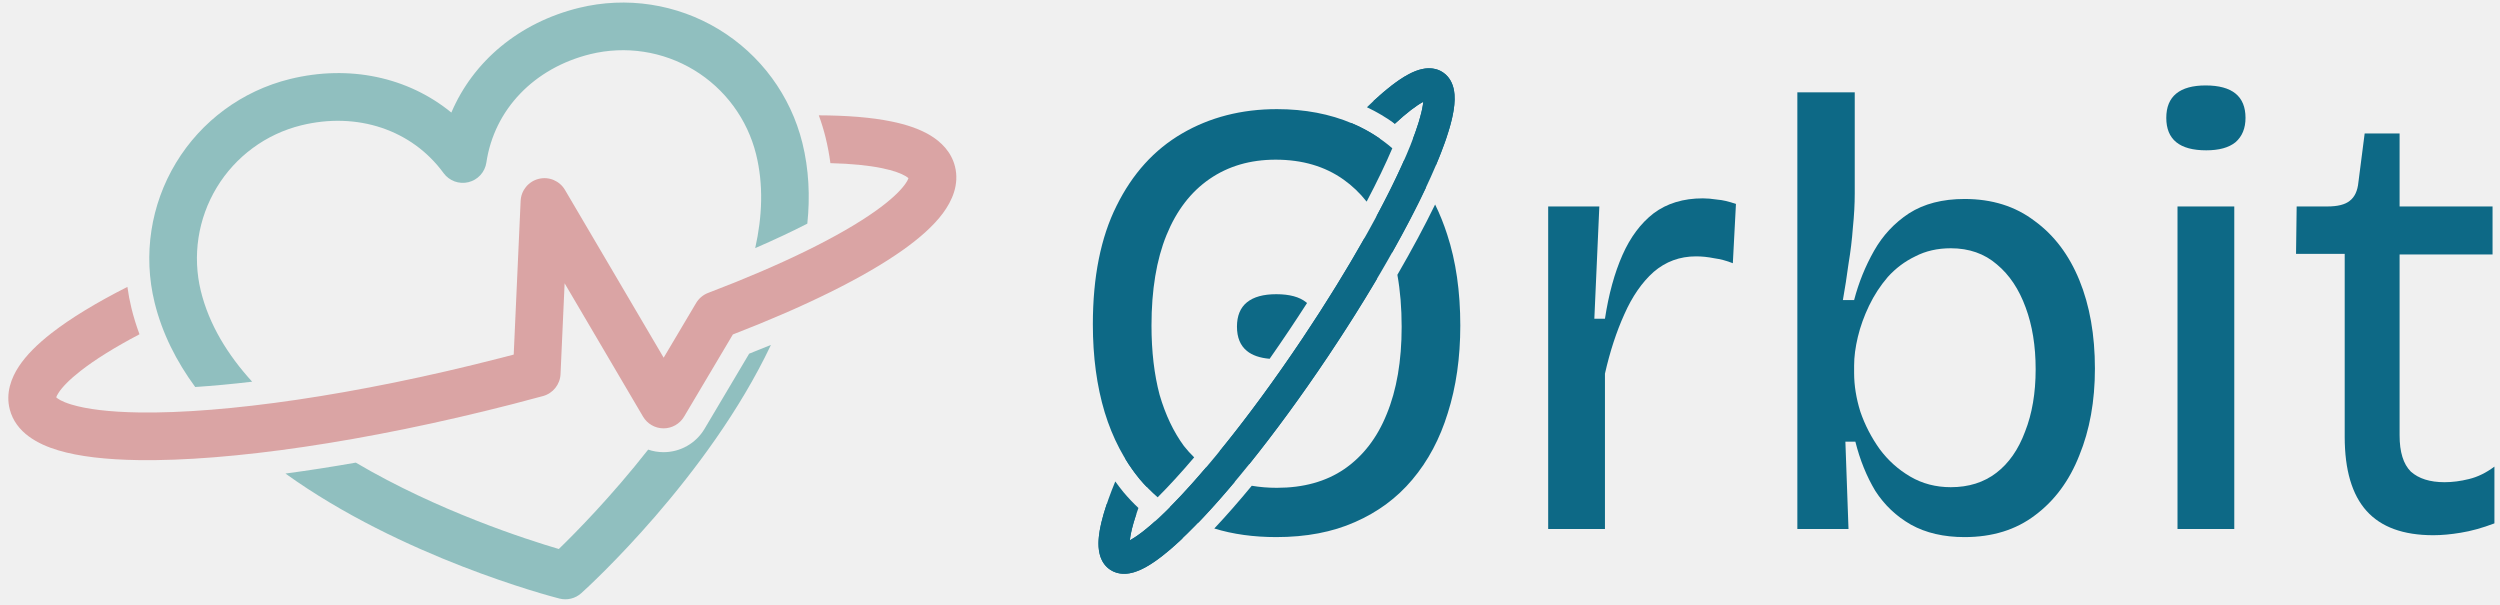
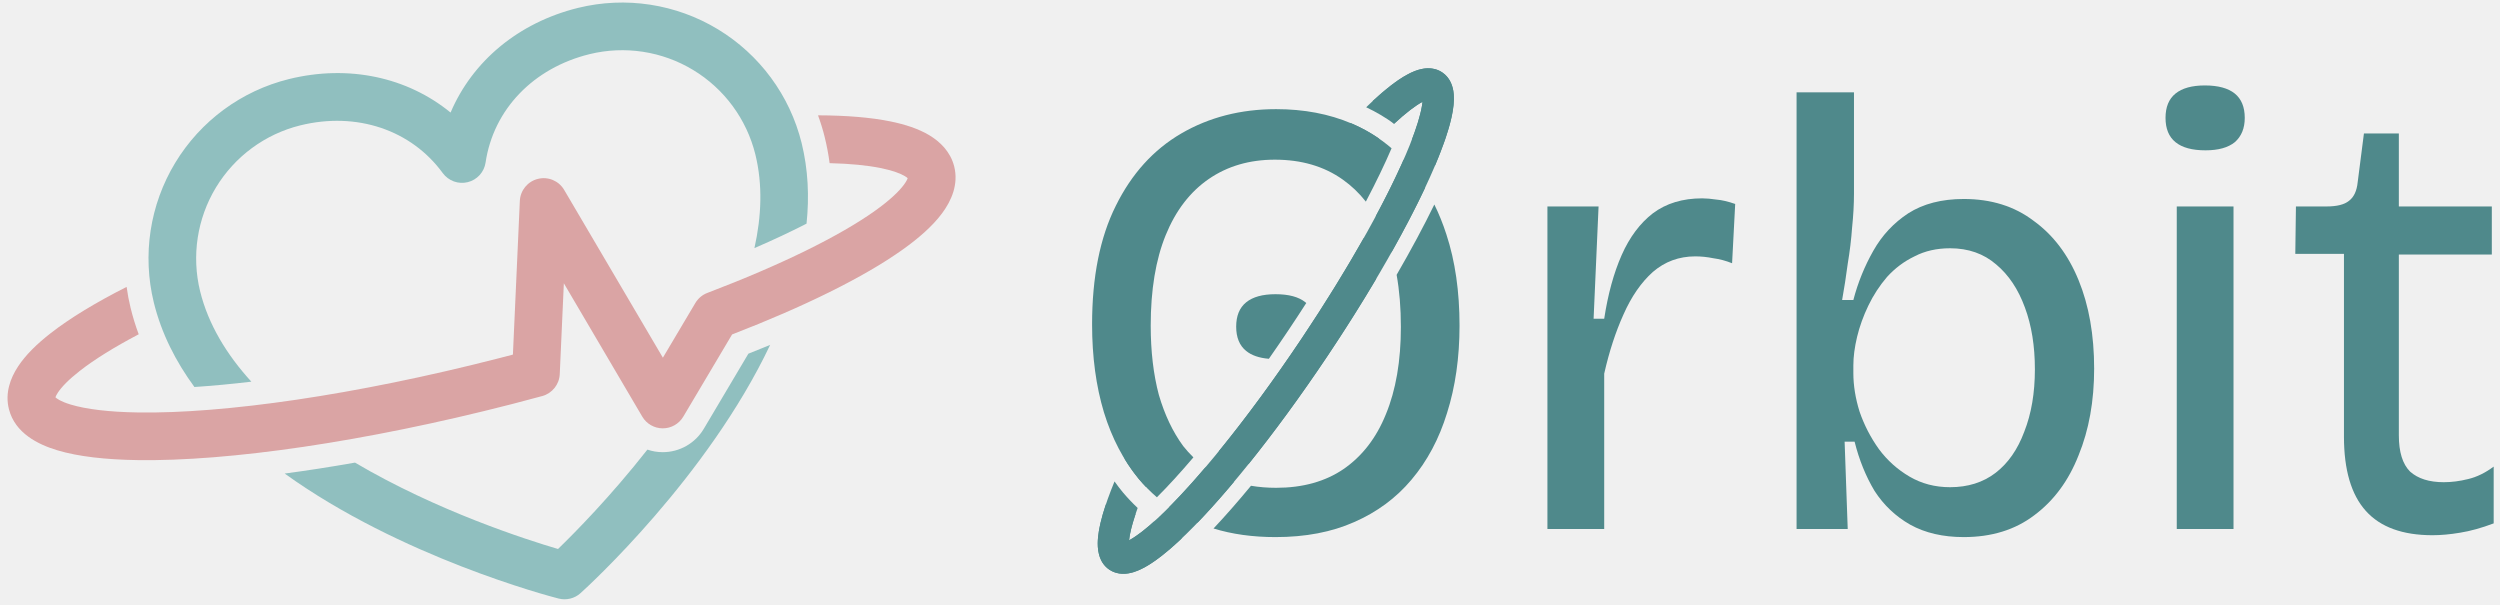
- <svg xmlns="http://www.w3.org/2000/svg" width="455" height="110" viewBox="0 0 455 110" fill="none">
-   <g clip-path="url(#clip0_382_900)">
-     <path d="M442.858 97.41C437.408 97.41 433.358 95.934 430.709 92.982C428.06 90.031 426.735 85.527 426.735 79.471V46.205H417.879L417.993 37.576H423.556C425.449 37.576 426.811 37.235 427.644 36.554C428.552 35.873 429.082 34.737 429.233 33.148L430.369 24.292H436.727V37.576H453.644V46.318H436.727V79.244C436.727 82.272 437.408 84.467 438.77 85.83C440.209 87.116 442.252 87.76 444.901 87.76C446.34 87.76 447.816 87.57 449.329 87.192C450.919 86.814 452.471 86.057 453.984 84.921V95.253C451.789 96.086 449.746 96.653 447.853 96.956C446.037 97.259 444.372 97.41 442.858 97.41Z" fill="#0D6986" />
-     <path d="M396.307 96.276V37.577H406.639V96.276H396.307ZM401.53 27.358C399.108 27.358 397.291 26.866 396.08 25.883C394.869 24.898 394.264 23.422 394.264 21.454C394.264 19.486 394.869 18.011 396.08 17.026C397.291 16.043 399.07 15.55 401.417 15.55C403.839 15.55 405.655 16.043 406.866 17.026C408.077 18.011 408.683 19.486 408.683 21.454C408.683 23.347 408.077 24.823 406.866 25.883C405.655 26.866 403.877 27.358 401.53 27.358Z" fill="#0D6986" />
-     <path d="M357.546 97.752C353.761 97.752 350.507 96.995 347.782 95.481C345.132 93.967 342.975 91.924 341.31 89.35C339.72 86.701 338.509 83.711 337.677 80.38H335.86L336.428 96.276H327.118V67.324V16.799H337.563V35.193C337.563 37.16 337.45 39.242 337.223 41.437C337.071 43.556 336.806 45.752 336.428 48.022C336.125 50.293 335.784 52.488 335.406 54.607H337.45C338.282 51.428 339.493 48.438 341.083 45.638C342.672 42.837 344.792 40.567 347.441 38.826C350.166 37.085 353.534 36.214 357.546 36.214C362.542 36.214 366.78 37.539 370.262 40.188C373.82 42.762 376.545 46.357 378.437 50.974C380.329 55.591 381.275 60.966 381.275 67.097C381.275 73.001 380.329 78.261 378.437 82.878C376.62 87.496 373.933 91.129 370.376 93.778C366.894 96.427 362.617 97.752 357.546 97.752ZM355.048 88.669C358.303 88.669 361.066 87.798 363.336 86.057C365.607 84.317 367.348 81.819 368.559 78.564C369.846 75.309 370.489 71.525 370.489 67.21C370.489 62.971 369.884 59.225 368.673 55.97C367.461 52.639 365.721 50.028 363.45 48.136C361.179 46.168 358.378 45.184 355.048 45.184C352.626 45.184 350.469 45.676 348.576 46.66C346.684 47.568 345.019 48.817 343.581 50.407C342.218 51.996 341.083 53.737 340.175 55.629C339.266 57.522 338.585 59.414 338.131 61.306C337.677 63.199 337.45 64.939 337.45 66.529V67.891C337.45 70.162 337.828 72.509 338.585 74.931C339.418 77.353 340.591 79.624 342.105 81.743C343.619 83.787 345.473 85.452 347.668 86.739C349.863 88.025 352.323 88.669 355.048 88.669Z" fill="#0D6986" />
-     <path d="M281.769 96.275V64.484V37.576H291.079L290.17 58.013H292.101C292.782 53.547 293.841 49.687 295.28 46.432C296.718 43.177 298.61 40.641 300.956 38.825C303.379 37.008 306.368 36.1 309.926 36.1C310.683 36.1 311.553 36.175 312.537 36.327C313.521 36.403 314.657 36.667 315.943 37.122L315.376 47.908C314.24 47.454 313.105 47.151 311.97 46.999C310.834 46.772 309.737 46.659 308.677 46.659C305.725 46.659 303.152 47.605 300.956 49.497C298.837 51.39 297.058 53.963 295.62 57.218C294.182 60.397 293.009 63.992 292.101 68.004V96.275H281.769Z" fill="#0D6986" />
-     <path fill-rule="evenodd" clip-rule="evenodd" d="M206.274 95.264C205.902 96.566 205.704 97.582 205.632 98.332C206.011 98.131 206.47 97.851 207.014 97.472C207.94 96.826 208.996 95.973 210.166 94.922C211.746 96.082 213.434 97.101 215.228 97.975C213.433 99.674 211.763 101.08 210.262 102.127C209.006 103.004 207.724 103.732 206.483 104.12C205.289 104.492 203.578 104.709 202.049 103.686C200.246 102.48 199.93 100.401 199.923 98.996C199.915 97.447 200.265 95.633 200.815 93.707C201.328 91.909 202.059 89.865 202.981 87.622C203.462 88.298 203.965 88.956 204.49 89.595L204.506 89.614L204.522 89.633C205.366 90.632 206.257 91.572 207.194 92.451C206.826 93.467 206.519 94.407 206.274 95.264ZM205.649 99.486C205.649 99.487 205.644 99.475 205.638 99.448C205.647 99.471 205.65 99.485 205.649 99.486ZM204.582 98.754C204.565 98.756 204.557 98.757 204.557 98.756C204.558 98.756 204.566 98.754 204.582 98.754Z" fill="#0D6986" />
-     <path d="M212.952 92.262C214.477 93.328 216.113 94.249 217.859 95.026C217.936 95.059 218.014 95.093 218.091 95.126C218.428 94.776 218.768 94.418 219.11 94.053C220.895 92.15 222.785 90.009 224.75 87.662C224.021 87.428 223.314 87.158 222.628 86.851C221.528 86.346 220.493 85.747 219.522 85.055C217.937 86.919 216.413 88.63 214.969 90.17C214.273 90.912 213.6 91.61 212.952 92.262Z" fill="#0D6986" />
-     <path d="M221.952 82.137C226.696 76.326 231.875 69.323 237.053 61.587C241.325 55.202 245.135 49.007 248.339 43.326C248.519 43.72 248.693 44.126 248.861 44.544L248.869 44.565C249.611 46.39 250.196 48.446 250.607 50.744C247.948 55.234 244.982 59.945 241.77 64.744C236.884 72.046 231.969 78.745 227.375 84.461C226.239 84.199 225.179 83.845 224.191 83.404C223.405 83.042 222.659 82.62 221.952 82.137Z" fill="#0D6986" />
-     <path d="M253.365 45.969C253.072 44.986 252.742 44.042 252.375 43.139C251.831 41.779 251.216 40.515 250.53 39.346C252.281 36.082 253.799 33.034 255.053 30.272C255.237 29.868 255.414 29.471 255.585 29.081C255.923 29.442 256.253 29.814 256.575 30.195C257.64 31.424 258.615 32.75 259.503 34.175C257.814 37.763 255.749 41.737 253.365 45.969Z" fill="#0D6986" />
-     <path fill-rule="evenodd" clip-rule="evenodd" d="M261.326 30.105C262.743 26.759 263.774 23.788 264.312 21.36C264.643 19.865 264.827 18.402 264.712 17.107C264.601 15.861 264.149 14.197 262.62 13.173C260.905 12.026 258.971 12.428 257.705 12.906C256.336 13.422 254.882 14.339 253.418 15.455C252.002 16.534 250.446 17.903 248.782 19.518C250.582 20.369 252.276 21.371 253.861 22.524C254.95 21.515 255.953 20.66 256.86 19.97C257.743 19.296 258.468 18.829 259.037 18.528C258.996 18.954 258.912 19.486 258.769 20.133C258.458 21.537 257.917 23.265 257.15 25.281C257.953 26.052 258.72 26.87 259.451 27.735C260.108 28.494 260.733 29.285 261.326 30.105ZM260.112 18.103C260.111 18.104 260.099 18.106 260.076 18.107C260.101 18.102 260.113 18.102 260.112 18.103ZM259.026 17.395C259.021 17.381 259.019 17.373 259.019 17.372C259.02 17.372 259.022 17.379 259.026 17.395Z" fill="#0D6986" />
-     <path d="M251.111 25.213C249.565 24.143 247.904 23.231 246.13 22.475C246.068 22.449 246.007 22.423 245.945 22.397C244.987 23.408 244.004 24.484 242.999 25.618L247.248 29.383C248.604 27.852 249.896 26.459 251.111 25.213Z" fill="#0D6986" />
-     <path d="M204.791 83.49C205.45 82.064 206.169 80.579 206.942 79.046L212.011 81.601C210.729 84.146 209.626 86.502 208.713 88.633C208.267 88.17 207.834 87.689 207.414 87.192C206.46 86.032 205.586 84.799 204.791 83.49Z" fill="#0D6986" />
-     <path d="M221.002 96.186C224.392 97.229 228.151 97.75 232.28 97.75C237.73 97.75 242.498 96.842 246.586 95.025C250.749 93.209 254.231 90.635 257.031 87.305C259.908 83.899 262.065 79.849 263.503 75.156C265.017 70.388 265.774 65.089 265.774 59.261C265.774 53.054 264.979 47.529 263.389 42.684C262.763 40.745 262.03 38.923 261.192 37.219C259.273 41.153 256.96 45.467 254.323 50.018C254.842 52.894 255.101 56.05 255.101 59.488C255.101 65.695 254.193 70.993 252.376 75.383C250.635 79.698 248.062 83.028 244.656 85.375C241.325 87.645 237.238 88.781 232.394 88.781C230.797 88.781 229.273 88.656 227.823 88.408C225.442 91.292 223.152 93.903 221.002 96.186Z" fill="#0D6986" />
-     <path d="M210.694 90.507C209.526 89.501 208.433 88.396 207.415 87.191C204.615 83.785 202.495 79.736 201.057 75.043C199.619 70.274 198.9 64.938 198.9 59.034C198.9 50.405 200.338 43.214 203.214 37.462C206.091 31.633 210.064 27.243 215.136 24.291C220.207 21.339 225.96 19.863 232.394 19.863C237.465 19.863 242.044 20.734 246.132 22.475C248.817 23.618 251.24 25.121 253.402 26.983C252.181 29.85 250.608 33.121 248.727 36.694C247.499 35.137 246.104 33.804 244.542 32.693C241.136 30.271 237.011 29.06 232.167 29.06C227.549 29.06 223.538 30.233 220.131 32.58C216.725 34.926 214.114 38.332 212.297 42.798C210.481 47.264 209.572 52.751 209.572 59.261C209.572 63.954 210.064 68.155 211.048 71.864C212.108 75.497 213.584 78.6 215.476 81.174C216.061 81.916 216.683 82.605 217.341 83.24C214.947 86.054 212.709 88.499 210.694 90.507Z" fill="#0D6986" />
-     <path d="M237.881 55.15C237.832 55.106 237.781 55.063 237.73 55.021C236.518 54.037 234.702 53.545 232.28 53.545C229.933 53.545 228.155 54.037 226.943 55.021C225.732 56.005 225.127 57.481 225.127 59.449C225.127 61.417 225.732 62.893 226.943 63.877C227.924 64.674 229.301 65.148 231.074 65.3C232.276 63.583 233.485 61.816 234.696 60.007C235.79 58.372 236.853 56.751 237.881 55.15Z" fill="#0D6986" />
-     <path fill-rule="evenodd" clip-rule="evenodd" d="M258.92 18.591C257.671 19.277 255.963 20.576 253.849 22.535L249.99 18.371C252.233 16.293 254.338 14.631 256.187 13.615C257.108 13.11 258.107 12.685 259.125 12.512C260.16 12.337 261.453 12.391 262.621 13.173C263.904 14.032 264.43 15.356 264.626 16.454C264.822 17.549 264.76 18.747 264.583 19.921C264.226 22.286 263.295 25.241 261.965 28.557C258.27 37.77 251.031 50.907 241.771 64.744C231.955 79.412 221.99 91.698 214.738 98.435C212.482 100.53 210.365 102.206 208.507 103.23C207.583 103.74 206.58 104.169 205.559 104.344C204.521 104.522 203.223 104.471 202.05 103.686C199.981 102.301 199.846 99.78 199.949 98.204C200.068 96.362 200.62 94.138 201.441 91.706L206.82 93.522C206.113 95.617 205.74 97.218 205.633 98.331C205.676 98.308 205.72 98.284 205.766 98.259C207.025 97.565 208.746 96.252 210.874 94.275C217.665 87.968 227.348 76.09 237.053 61.587C246.197 47.923 253.204 35.152 256.696 26.444C257.965 23.281 258.709 20.8 258.969 19.075C258.999 18.874 259.022 18.692 259.038 18.528C258.999 18.548 258.96 18.569 258.92 18.591ZM205.647 99.471C205.646 99.472 205.642 99.461 205.636 99.438C205.645 99.458 205.647 99.47 205.647 99.471Z" fill="#0D6986" />
-     <path fill-rule="evenodd" clip-rule="evenodd" d="M23.186 52.213C17.585 55.053 12.877 57.897 9.345 60.653C6.908 62.555 4.823 64.574 3.426 66.698C2.037 68.811 1.014 71.542 1.772 74.49C2.88 78.798 7.003 80.877 10.547 81.945C14.407 83.108 19.443 83.654 25.203 83.74C41.729 83.986 66.448 80.452 93.234 73.564C95.115 73.08 96.978 72.587 98.822 72.085C100.64 71.591 101.931 69.978 102.016 68.096L102.761 51.561L117.032 75.821C117.809 77.143 119.227 77.956 120.761 77.959C122.294 77.962 123.716 77.155 124.498 75.836L133.383 60.871C146.517 55.797 157.347 50.465 164.381 45.462C167.372 43.335 169.903 41.109 171.611 38.806C173.278 36.558 174.644 33.549 173.796 30.254C173.113 27.598 171.238 25.785 169.256 24.601C167.289 23.427 164.866 22.645 162.264 22.11C158.615 21.361 154.129 21.006 149.022 20.992C149.501 22.295 149.911 23.628 150.248 24.988L150.249 24.993C150.633 26.555 150.926 28.123 151.134 29.694C154.891 29.786 158.041 30.098 160.52 30.606C162.625 31.038 164.001 31.565 164.808 32.047C165.082 32.211 165.246 32.341 165.34 32.428C165.276 32.629 165.104 33.02 164.644 33.64C163.709 34.901 162.001 36.512 159.354 38.394C152.954 42.947 142.392 48.172 128.883 53.307C127.967 53.656 127.195 54.304 126.695 55.147L120.787 65.099L102.825 34.563C101.851 32.908 99.906 32.09 98.042 32.553C96.179 33.016 94.841 34.649 94.755 36.567L93.495 64.533C92.691 64.745 91.884 64.955 91.074 65.164C64.681 71.951 40.791 75.298 25.332 75.068C19.909 74.987 15.793 74.468 13.05 73.641C11.151 73.069 10.456 72.53 10.23 72.31C10.283 72.15 10.402 71.875 10.674 71.462C11.339 70.45 12.61 69.107 14.681 67.491C17.32 65.431 20.923 63.185 25.386 60.838C24.814 59.297 24.325 57.717 23.926 56.097L23.925 56.092C23.61 54.807 23.364 53.512 23.186 52.213ZM165.441 32.536C165.448 32.55 165.454 32.557 165.454 32.557C165.454 32.557 165.453 32.555 165.452 32.552C165.449 32.548 165.446 32.543 165.441 32.536ZM165.375 32.269C165.375 32.269 165.375 32.275 165.375 32.279C165.376 32.268 165.376 32.263 165.376 32.263C165.376 32.263 165.375 32.265 165.375 32.269Z" fill="#DAA4A4" />
-     <path d="M82.147 20.486C86.134 11.125 94.499 4.108 105.369 1.432C114.023 -0.689 123.165 0.71 130.789 5.322C138.413 9.933 143.897 17.381 146.037 26.03C147.223 30.848 147.446 35.776 146.932 40.707C144.105 42.154 140.935 43.644 137.449 45.156C138.745 39.363 138.967 33.593 137.615 28.104C136.027 21.687 131.958 16.162 126.302 12.741C120.645 9.32 113.863 8.281 107.442 9.853C97.205 12.374 89.948 19.928 88.519 29.586C88.392 30.436 88.015 31.229 87.436 31.865C86.857 32.501 86.102 32.95 85.267 33.155C84.432 33.361 83.555 33.314 82.747 33.02C81.939 32.725 81.236 32.198 80.729 31.504C74.983 23.629 65.045 20.293 54.808 22.813C48.391 24.402 42.866 28.471 39.445 34.127C36.024 39.783 34.985 46.566 36.557 52.986C38.056 59.073 41.421 64.564 45.889 69.468C42.224 69.9 38.759 70.222 35.528 70.435C32.107 65.77 29.512 60.651 28.136 55.06C26.015 46.406 27.414 37.264 32.026 29.64C36.637 22.015 44.084 16.532 52.734 14.392C63.603 11.716 74.27 14.046 82.147 20.486Z" fill="#90BFBF" />
-     <path d="M51.954 86.186C73.033 101.364 100.091 108.504 101.81 108.935C102.504 109.114 103.232 109.118 103.928 108.946C104.624 108.775 105.267 108.433 105.799 107.952C107.157 106.742 128.894 86.859 140.309 62.777C139.012 63.311 137.691 63.842 136.348 64.369L128.226 78.049C126.661 80.687 123.818 82.301 120.751 82.295C119.789 82.293 118.851 82.132 117.967 81.83C111.231 90.409 104.707 97.007 101.705 99.917C95.835 98.19 79.636 92.981 64.755 84.197C60.342 84.974 56.063 85.638 51.954 86.186Z" fill="#90BFBF" />
+ <svg xmlns="http://www.w3.org/2000/svg" width="91" height="22" viewBox="0 0 91 22" fill="none">
+   <g clip-path="url(#clip0_679_1523)">
+     <path d="M88.544 19.482C87.454 19.482 86.645 19.187 86.115 18.596C85.585 18.006 85.32 17.105 85.32 15.894V9.241H83.549L83.572 7.515H84.684C85.063 7.515 85.335 7.447 85.502 7.311C85.683 7.175 85.789 6.947 85.82 6.63L86.047 4.858H87.318V7.515H90.702V9.264H87.318V15.849C87.318 16.454 87.454 16.893 87.727 17.166C88.015 17.423 88.423 17.552 88.953 17.552C89.241 17.552 89.536 17.514 89.839 17.438C90.157 17.363 90.467 17.211 90.77 16.984V19.051C90.331 19.217 89.922 19.331 89.544 19.391C89.18 19.452 88.847 19.482 88.544 19.482Z" fill="#4F898B" />
+     <path d="M79.234 19.255V7.515H81.3V19.255H79.234ZM80.278 5.472C79.794 5.472 79.431 5.373 79.189 5.176C78.946 4.98 78.825 4.684 78.825 4.291C78.825 3.897 78.946 3.602 79.189 3.405C79.431 3.209 79.787 3.11 80.256 3.11C80.74 3.11 81.103 3.209 81.346 3.405C81.588 3.602 81.709 3.897 81.709 4.291C81.709 4.669 81.588 4.965 81.346 5.176C81.103 5.373 80.748 5.472 80.278 5.472Z" fill="#4F898B" />
+     <path d="M71.481 19.55C70.724 19.55 70.073 19.399 69.528 19.096C68.998 18.794 68.567 18.385 68.234 17.87C67.916 17.34 67.674 16.742 67.507 16.076H67.144L67.257 19.255H65.395V13.465V3.36H67.485V7.038C67.485 7.432 67.462 7.848 67.416 8.287C67.386 8.711 67.333 9.15 67.257 9.604C67.197 10.059 67.129 10.498 67.053 10.921H67.462C67.628 10.286 67.871 9.688 68.189 9.128C68.506 8.567 68.93 8.113 69.46 7.765C70.005 7.417 70.679 7.243 71.481 7.243C72.48 7.243 73.328 7.508 74.024 8.038C74.736 8.552 75.281 9.271 75.659 10.195C76.038 11.118 76.227 12.193 76.227 13.419C76.227 14.6 76.038 15.652 75.659 16.576C75.296 17.499 74.759 18.226 74.047 18.756C73.351 19.285 72.495 19.55 71.481 19.55ZM70.982 17.734C71.632 17.734 72.185 17.56 72.639 17.212C73.093 16.863 73.442 16.364 73.684 15.713C73.941 15.062 74.07 14.305 74.07 13.442C74.07 12.594 73.949 11.845 73.707 11.194C73.464 10.528 73.116 10.006 72.662 9.627C72.208 9.234 71.648 9.037 70.982 9.037C70.497 9.037 70.066 9.135 69.687 9.332C69.309 9.514 68.976 9.763 68.688 10.081C68.416 10.399 68.189 10.747 68.007 11.126C67.825 11.504 67.689 11.883 67.598 12.261C67.507 12.64 67.462 12.988 67.462 13.306V13.578C67.462 14.032 67.538 14.502 67.689 14.986C67.856 15.471 68.09 15.925 68.393 16.349C68.696 16.757 69.067 17.09 69.506 17.348C69.945 17.605 70.437 17.734 70.982 17.734Z" fill="#4F898B" />
+     <path d="M56.326 19.255V12.897V7.515H58.188L58.007 11.602H58.393C58.529 10.709 58.741 9.937 59.028 9.286C59.316 8.635 59.694 8.128 60.164 7.765C60.648 7.402 61.246 7.22 61.958 7.22C62.109 7.22 62.283 7.235 62.48 7.265C62.677 7.281 62.904 7.334 63.161 7.424L63.048 9.582C62.821 9.491 62.593 9.43 62.366 9.4C62.139 9.354 61.92 9.332 61.708 9.332C61.117 9.332 60.603 9.521 60.164 9.899C59.74 10.278 59.384 10.793 59.096 11.444C58.809 12.079 58.574 12.799 58.393 13.601V19.255H56.326Z" fill="#4F898B" />
+     <path fill-rule="evenodd" clip-rule="evenodd" d="M41.227 19.053C41.153 19.313 41.113 19.516 41.099 19.666C41.175 19.626 41.267 19.57 41.375 19.494C41.56 19.365 41.772 19.195 42.006 18.984C42.322 19.216 42.659 19.42 43.018 19.595C42.659 19.935 42.325 20.216 42.025 20.425C41.774 20.601 41.517 20.746 41.269 20.824C41.03 20.898 40.688 20.942 40.382 20.737C40.022 20.496 39.959 20.08 39.957 19.799C39.956 19.489 40.026 19.127 40.135 18.741C40.238 18.382 40.384 17.973 40.569 17.524C40.665 17.66 40.765 17.791 40.87 17.919L40.874 17.923L40.877 17.927C41.046 18.127 41.224 18.314 41.411 18.49C41.338 18.693 41.276 18.881 41.227 19.053ZM41.102 19.897C41.102 19.897 41.101 19.895 41.1 19.89C41.102 19.894 41.102 19.897 41.102 19.897ZM40.889 19.751C40.885 19.751 40.884 19.751 40.884 19.751C40.884 19.751 40.886 19.751 40.889 19.751Z" fill="#4F898B" />
+     <path d="M42.563 18.452C42.868 18.666 43.195 18.85 43.544 19.005C43.56 19.012 43.575 19.018 43.591 19.025C43.658 18.955 43.726 18.884 43.794 18.811C44.151 18.43 44.529 18.002 44.922 17.532C44.777 17.486 44.635 17.432 44.498 17.37C44.278 17.269 44.071 17.149 43.877 17.011C43.56 17.384 43.255 17.726 42.966 18.034C42.827 18.182 42.693 18.322 42.563 18.452Z" fill="#4F898B" />
+     <path d="M44.363 16.427C45.312 15.265 46.347 13.865 47.383 12.317C48.237 11.04 48.999 9.801 49.64 8.665C49.676 8.744 49.711 8.825 49.745 8.909L49.746 8.913C49.895 9.278 50.012 9.689 50.094 10.149C49.562 11.047 48.969 11.989 48.327 12.949C47.349 14.409 46.366 15.749 45.447 16.892C45.22 16.84 45.008 16.769 44.811 16.681C44.653 16.608 44.504 16.524 44.363 16.427Z" fill="#4F898B" />
+     <path d="M50.645 9.194C50.587 8.997 50.521 8.808 50.447 8.628C50.339 8.356 50.216 8.103 50.078 7.869C50.429 7.216 50.732 6.607 50.983 6.054C51.02 5.974 51.055 5.894 51.09 5.816C51.157 5.888 51.223 5.963 51.288 6.039C51.5 6.285 51.696 6.55 51.873 6.835C51.535 7.553 51.122 8.347 50.645 9.194Z" fill="#4F898B" />
+     <path fill-rule="evenodd" clip-rule="evenodd" d="M52.238 6.021C52.521 5.352 52.727 4.758 52.835 4.272C52.901 3.973 52.938 3.68 52.915 3.421C52.893 3.172 52.802 2.839 52.496 2.635C52.154 2.405 51.767 2.486 51.513 2.581C51.24 2.685 50.949 2.868 50.656 3.091C50.373 3.307 50.062 3.581 49.729 3.904C50.089 4.074 50.428 4.274 50.745 4.505C50.962 4.303 51.163 4.132 51.344 3.994C51.521 3.859 51.666 3.766 51.78 3.706C51.772 3.791 51.755 3.897 51.726 4.027C51.664 4.307 51.556 4.653 51.403 5.056C51.563 5.21 51.716 5.374 51.863 5.547C51.994 5.699 52.119 5.857 52.238 6.021ZM51.995 3.621C51.995 3.621 51.992 3.621 51.988 3.621C51.993 3.62 51.995 3.62 51.995 3.621ZM51.778 3.479C51.777 3.476 51.776 3.475 51.776 3.474C51.776 3.474 51.777 3.476 51.778 3.479Z" fill="#4F898B" />
+     <path d="M50.195 5.043C49.885 4.829 49.553 4.646 49.199 4.495C49.186 4.49 49.174 4.485 49.161 4.479C48.97 4.682 48.773 4.897 48.572 5.124L49.422 5.877C49.693 5.57 49.952 5.292 50.195 5.043Z" fill="#4F898B" />
+     <path d="M40.931 16.698C41.062 16.413 41.206 16.116 41.361 15.809L42.375 16.32C42.118 16.829 41.898 17.3 41.715 17.727C41.626 17.634 41.539 17.538 41.455 17.438C41.264 17.206 41.09 16.96 40.931 16.698Z" fill="#4F898B" />
+     <path d="M44.172 19.237C44.85 19.446 45.602 19.55 46.428 19.55C47.518 19.55 48.472 19.368 49.289 19.005C50.122 18.642 50.818 18.127 51.378 17.461C51.953 16.78 52.385 15.97 52.673 15.031C52.975 14.078 53.127 13.018 53.127 11.852C53.127 10.611 52.968 9.506 52.65 8.537C52.525 8.149 52.378 7.785 52.21 7.444C51.827 8.231 51.364 9.093 50.837 10.004C50.94 10.579 50.992 11.21 50.992 11.898C50.992 13.139 50.81 14.199 50.447 15.077C50.099 15.94 49.584 16.606 48.903 17.075C48.237 17.529 47.419 17.756 46.451 17.756C46.131 17.756 45.827 17.731 45.536 17.682C45.06 18.258 44.602 18.781 44.172 19.237Z" fill="#4F898B" />
+     <path d="M42.111 18.101C41.877 17.9 41.658 17.679 41.455 17.438C40.895 16.757 40.471 15.947 40.183 15.008C39.896 14.055 39.752 12.988 39.752 11.807C39.752 10.081 40.04 8.643 40.615 7.492C41.19 6.327 41.985 5.449 42.999 4.858C44.013 4.268 45.164 3.973 46.451 3.973C47.465 3.973 48.381 4.147 49.198 4.495C49.735 4.724 50.22 5.024 50.653 5.397C50.408 5.97 50.093 6.624 49.717 7.339C49.472 7.027 49.193 6.761 48.88 6.539C48.199 6.054 47.374 5.812 46.405 5.812C45.482 5.812 44.679 6.047 43.998 6.516C43.317 6.985 42.795 7.666 42.431 8.56C42.068 9.453 41.886 10.55 41.886 11.852C41.886 12.791 41.985 13.631 42.182 14.373C42.394 15.099 42.689 15.72 43.067 16.235C43.184 16.383 43.309 16.521 43.44 16.648C42.961 17.211 42.514 17.7 42.111 18.101Z" fill="#4F898B" />
+     <path d="M47.548 11.03C47.538 11.021 47.528 11.013 47.518 11.004C47.276 10.807 46.912 10.709 46.428 10.709C45.959 10.709 45.603 10.807 45.361 11.004C45.118 11.201 44.997 11.496 44.997 11.89C44.997 12.284 45.118 12.579 45.361 12.775C45.557 12.935 45.832 13.03 46.187 13.06C46.427 12.716 46.669 12.363 46.911 12.002C47.13 11.674 47.343 11.35 47.548 11.03Z" fill="#4F898B" />
+     <path fill-rule="evenodd" clip-rule="evenodd" d="M51.756 3.718C51.507 3.855 51.165 4.115 50.742 4.507L49.971 3.674C50.419 3.259 50.84 2.926 51.21 2.723C51.394 2.622 51.594 2.537 51.797 2.502C52.005 2.467 52.263 2.478 52.497 2.635C52.753 2.806 52.858 3.071 52.898 3.291C52.937 3.51 52.924 3.749 52.889 3.984C52.818 4.457 52.632 5.048 52.365 5.711C51.627 7.554 50.179 10.181 48.327 12.949C46.364 15.882 44.37 18.34 42.92 19.687C42.469 20.106 42.045 20.441 41.674 20.646C41.489 20.748 41.288 20.834 41.084 20.869C40.877 20.904 40.617 20.894 40.382 20.737C39.969 20.46 39.942 19.956 39.962 19.641C39.986 19.272 40.096 18.828 40.261 18.341L41.336 18.704C41.195 19.123 41.12 19.444 41.099 19.666C41.108 19.662 41.117 19.657 41.126 19.652C41.378 19.513 41.722 19.25 42.147 18.855C43.505 17.593 45.442 15.218 47.383 12.317C49.212 9.585 50.613 7.03 51.312 5.289C51.565 4.656 51.714 4.16 51.766 3.815C51.772 3.775 51.777 3.738 51.78 3.706C51.772 3.71 51.764 3.714 51.756 3.718ZM41.102 19.894C41.102 19.894 41.101 19.892 41.1 19.887C41.101 19.892 41.102 19.894 41.102 19.894Z" fill="#4F898B" />
+     <path fill-rule="evenodd" clip-rule="evenodd" d="M4.609 10.443C3.488 11.011 2.547 11.579 1.841 12.131C1.353 12.511 0.936 12.915 0.657 13.34C0.379 13.762 0.174 14.308 0.326 14.898C0.548 15.76 1.372 16.175 2.081 16.389C2.853 16.622 3.86 16.731 5.012 16.748C8.317 16.797 13.261 16.09 18.618 14.713C18.994 14.616 19.367 14.517 19.736 14.417C20.099 14.318 20.358 13.996 20.375 13.619L20.524 10.312L23.378 15.164C23.533 15.429 23.817 15.591 24.124 15.592C24.43 15.592 24.715 15.431 24.871 15.167L26.648 12.174C29.275 11.159 31.441 10.093 32.848 9.092C33.446 8.667 33.952 8.222 34.294 7.761C34.627 7.312 34.9 6.71 34.731 6.051C34.594 5.52 34.219 5.157 33.823 4.92C33.429 4.685 32.945 4.529 32.424 4.422C31.695 4.272 30.797 4.201 29.776 4.198C29.872 4.459 29.954 4.726 30.021 4.998L30.021 4.999C30.098 5.311 30.157 5.625 30.198 5.939C30.95 5.957 31.58 6.019 32.075 6.121C32.496 6.208 32.772 6.313 32.933 6.409C32.988 6.442 33.021 6.468 33.039 6.486C33.027 6.526 32.992 6.604 32.9 6.728C32.713 6.98 32.372 7.302 31.842 7.679C30.562 8.589 28.45 9.634 25.748 10.662C25.565 10.731 25.411 10.861 25.311 11.029L24.129 13.02L20.536 6.913C20.342 6.582 19.953 6.418 19.58 6.511C19.207 6.603 18.94 6.93 18.922 7.313L18.67 12.907C18.51 12.949 18.348 12.991 18.186 13.033C12.908 14.39 8.13 15.06 5.038 15.014C3.953 14.998 3.13 14.893 2.581 14.728C2.202 14.614 2.063 14.506 2.018 14.462C2.028 14.43 2.052 14.375 2.106 14.292C2.239 14.09 2.493 13.821 2.908 13.498C3.436 13.086 4.156 12.637 5.049 12.168C4.934 11.859 4.836 11.543 4.757 11.219L4.756 11.218C4.693 10.961 4.644 10.702 4.609 10.443ZM33.06 6.507C33.061 6.51 33.062 6.511 33.062 6.511C33.062 6.511 33.062 6.511 33.062 6.51C33.061 6.51 33.061 6.509 33.06 6.507ZM33.047 6.454C33.047 6.454 33.047 6.455 33.047 6.456C33.047 6.454 33.047 6.453 33.047 6.453C33.047 6.453 33.047 6.453 33.047 6.454Z" fill="#DAA4A4" />
+     <path d="M16.401 4.097C17.198 2.225 18.871 0.822 21.045 0.286C22.776 -0.138 24.605 0.142 26.129 1.064C27.654 1.987 28.751 3.476 29.179 5.206C29.416 6.17 29.461 7.155 29.358 8.141C28.793 8.431 28.159 8.729 27.461 9.031C27.72 7.873 27.765 6.719 27.495 5.621C27.177 4.337 26.363 3.232 25.232 2.548C24.101 1.864 22.744 1.656 21.46 1.971C19.412 2.475 17.961 3.986 17.675 5.917C17.65 6.087 17.574 6.246 17.459 6.373C17.343 6.5 17.192 6.59 17.025 6.631C16.858 6.672 16.682 6.663 16.521 6.604C16.359 6.545 16.219 6.44 16.117 6.301C14.968 4.726 12.98 4.059 10.933 4.563C9.65 4.88 8.545 5.694 7.86 6.825C7.176 7.957 6.969 9.313 7.283 10.597C7.583 11.815 8.256 12.913 9.149 13.893C8.416 13.98 7.723 14.044 7.077 14.087C6.393 13.154 5.874 12.13 5.599 11.012C5.175 9.281 5.454 7.453 6.377 5.928C7.299 4.403 8.788 3.306 10.518 2.878C12.692 2.343 14.825 2.809 16.401 4.097Z" fill="#90BFBF" />
+     <path d="M10.362 17.237C14.578 20.273 19.99 21.701 20.333 21.787C20.472 21.823 20.618 21.823 20.757 21.789C20.896 21.755 21.025 21.687 21.131 21.59C21.403 21.348 25.75 17.372 28.033 12.555C27.774 12.662 27.51 12.768 27.241 12.874L25.617 15.61C25.304 16.137 24.735 16.46 24.122 16.459C23.929 16.459 23.742 16.426 23.565 16.366C22.218 18.082 20.913 19.401 20.312 19.983C19.139 19.638 15.899 18.596 12.922 16.839C12.04 16.995 11.184 17.128 10.362 17.237Z" fill="#90BFBF" />
  </g>
  <defs>
-     <clipPath id="clip0_382_900">
-       <rect width="454.65" height="110" fill="white" transform="translate(0.140137)" />
+     <clipPath id="clip0_679_1523">
+       <rect width="90.93" height="22" fill="white" />
    </clipPath>
  </defs>
</svg>
